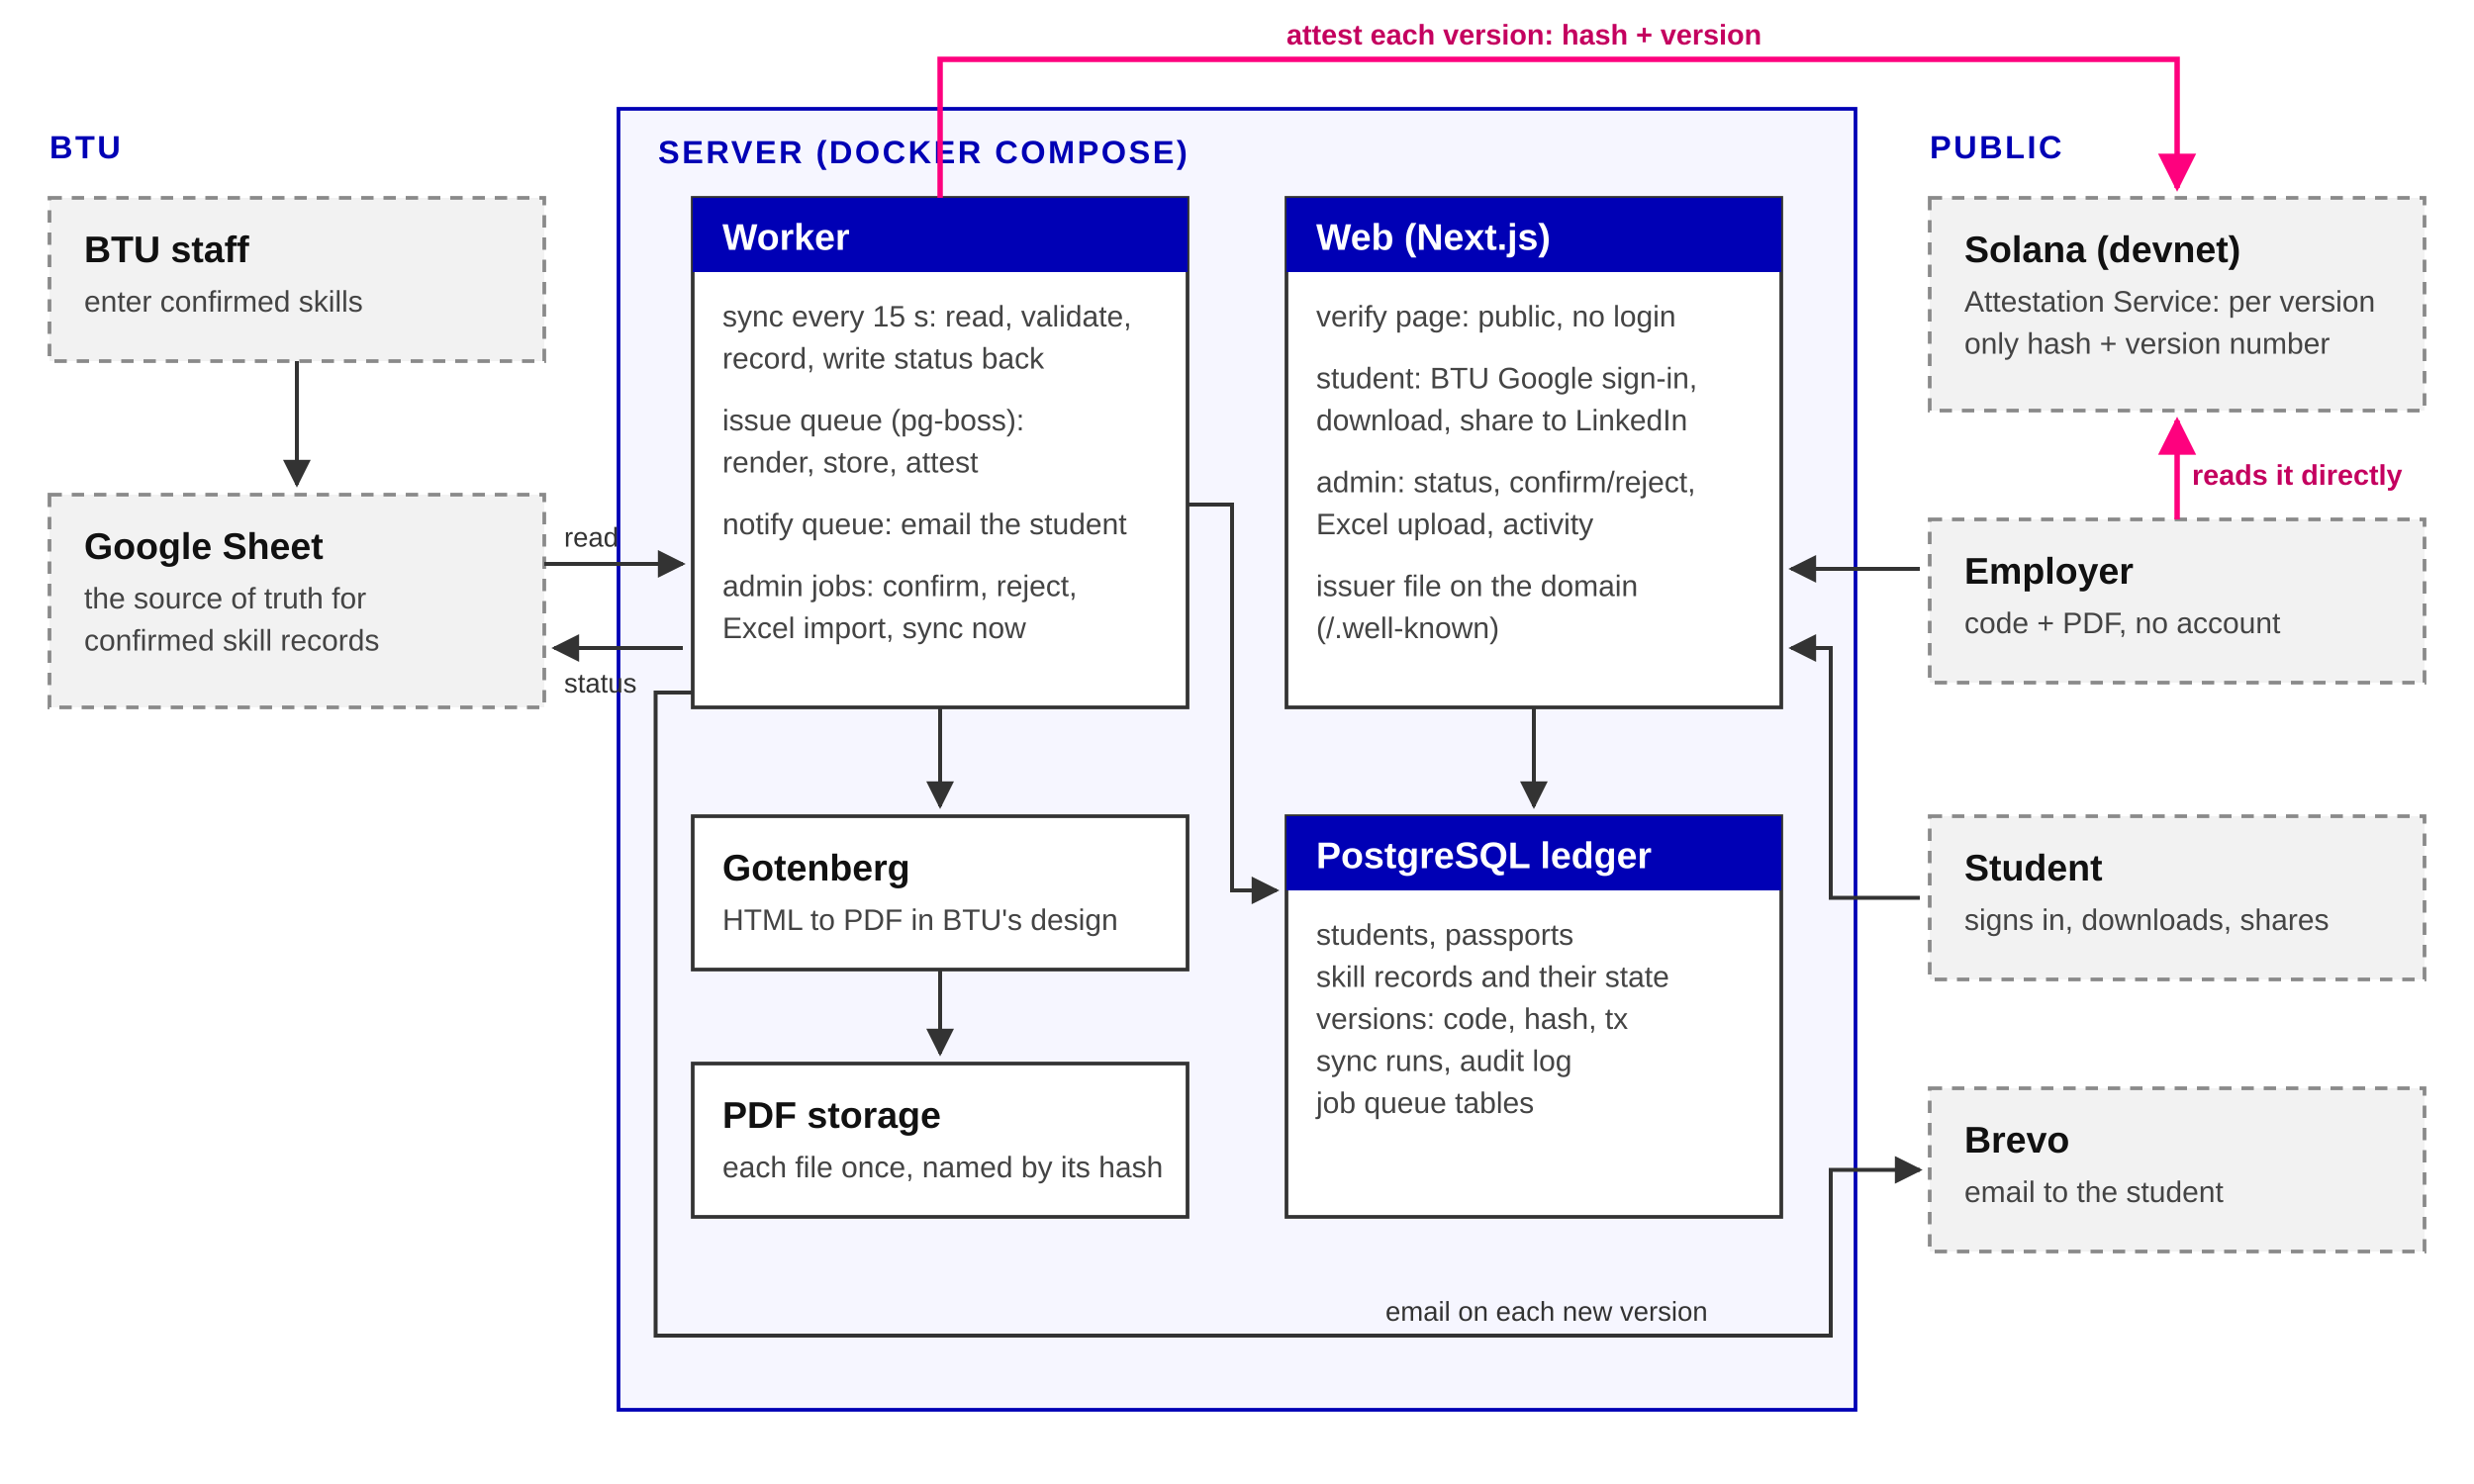
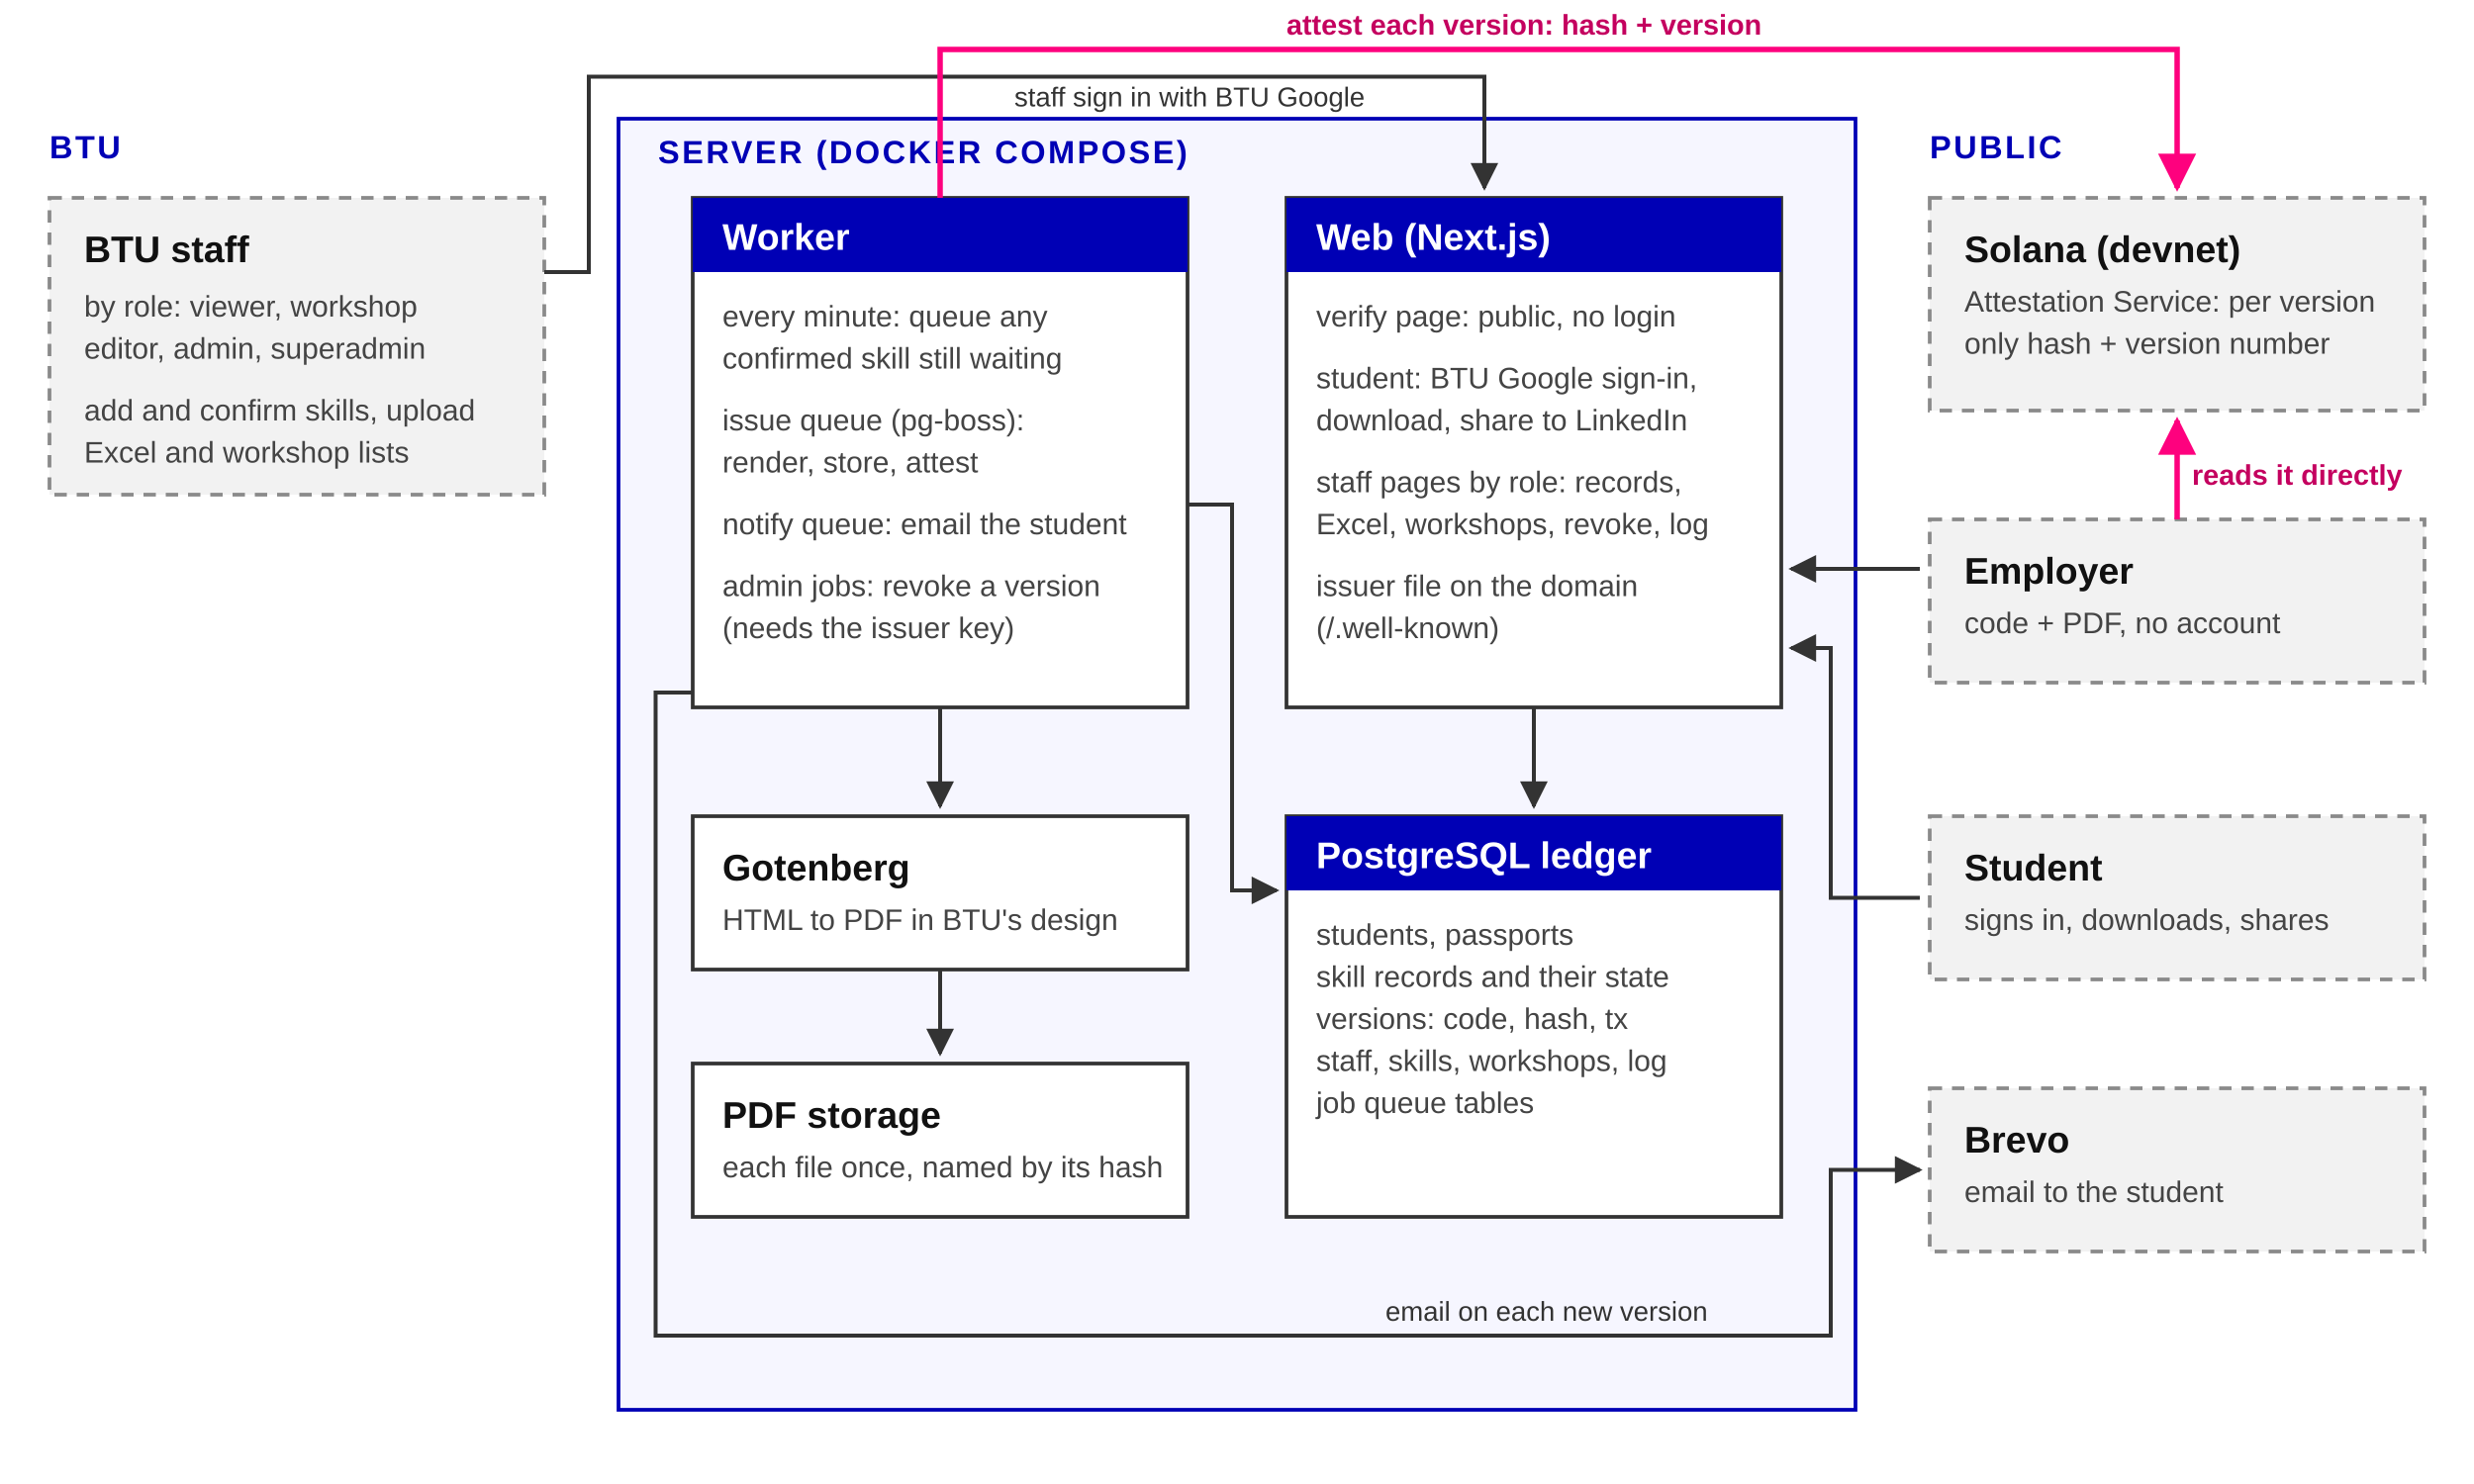
<svg xmlns="http://www.w3.org/2000/svg" viewBox="0 0 1000 600" font-family="Arial, Helvetica, sans-serif" role="img" aria-label="Architecture of the BTU AI Skills Digital Passport">
  <defs>
    <marker id="a" viewBox="0 0 10 10" refX="9" refY="5" markerWidth="7" markerHeight="7" orient="auto-start-reverse">
      <path d="M0 0 10 5 0 10z" fill="#333" />
    </marker>
    <marker id="m" viewBox="0 0 10 10" refX="9" refY="5" markerWidth="7" markerHeight="7" orient="auto-start-reverse">
      <path d="M0 0 10 5 0 10z" fill="#fe017e" />
    </marker>
    <style>
      .box { fill: #fff; stroke: #333; stroke-width: 1.5 }
      .ext { fill: #f2f2f2; stroke: #8a8a8a; stroke-width: 1.5; stroke-dasharray: 5 4 }
      .t { font-size: 15px; font-weight: bold; fill: #111 }
      .th { font-size: 15px; font-weight: bold; fill: #fff }
      .s { font-size: 12px; fill: #444 }
      .zone { font-size: 13px; font-weight: bold; letter-spacing: 1px; fill: #0000b5 }
      .l { stroke: #333; stroke-width: 1.6; fill: none; marker-end: url(#a) }
      .lm { stroke: #fe017e; stroke-width: 2.2; fill: none; marker-end: url(#m) }
      .lab { font-size: 11px; fill: #333 }
      .labm { font-size: 11.5px; fill: #c4005f; font-weight: bold }
    </style>
  </defs>
  <rect width="1000" height="600" fill="#fff" />
  <text x="20" y="64" class="zone">BTU</text>
-   <rect x="250" y="44" width="500" height="526" fill="#f6f6ff" stroke="#0000b5" stroke-width="1.5" />
+   <rect x="250" y="48" width="500" height="522" fill="#f6f6ff" stroke="#0000b5" stroke-width="1.5" />
  <text x="266" y="66" class="zone">SERVER (DOCKER COMPOSE)</text>
  <text x="780" y="64" class="zone">PUBLIC</text>
-   <rect x="20" y="80" width="200" height="66" class="ext" />
+   <rect x="20" y="80" width="200" height="120" class="ext" />
  <text x="34" y="106" class="t">BTU staff</text>
-   <text x="34" y="126" class="s">enter confirmed skills</text>
-   <rect x="20" y="200" width="200" height="86" class="ext" />
-   <text x="34" y="226" class="t">Google Sheet</text>
-   <text x="34" y="246" class="s">the source of truth for</text>
-   <text x="34" y="263" class="s">confirmed skill records</text>
+   <text x="34" y="128" class="s">by role: viewer, workshop</text>
+   <text x="34" y="145" class="s">editor, admin, superadmin</text>
+   <text x="34" y="170" class="s">add and confirm skills, upload</text>
+   <text x="34" y="187" class="s">Excel and workshop lists</text>
  <rect x="280" y="80" width="200" height="206" class="box" />
  <rect x="280" y="80" width="200" height="30" fill="#0000b5" />
  <text x="292" y="101" class="th">Worker</text>
-   <text x="292" y="132" class="s">sync every 15 s: read, validate,</text>
-   <text x="292" y="149" class="s">record, write status back</text>
+   <text x="292" y="132" class="s">every minute: queue any</text>
+   <text x="292" y="149" class="s">confirmed skill still waiting</text>
  <text x="292" y="174" class="s">issue queue (pg-boss):</text>
  <text x="292" y="191" class="s">render, store, attest</text>
  <text x="292" y="216" class="s">notify queue: email the student</text>
-   <text x="292" y="241" class="s">admin jobs: confirm, reject,</text>
-   <text x="292" y="258" class="s">Excel import, sync now</text>
+   <text x="292" y="241" class="s">admin jobs: revoke a version</text>
+   <text x="292" y="258" class="s">(needs the issuer key)</text>
  <rect x="520" y="80" width="200" height="206" class="box" />
  <rect x="520" y="80" width="200" height="30" fill="#0000b5" />
  <text x="532" y="101" class="th">Web (Next.js)</text>
  <text x="532" y="132" class="s">verify page: public, no login</text>
  <text x="532" y="157" class="s">student: BTU Google sign-in,</text>
  <text x="532" y="174" class="s">download, share to LinkedIn</text>
-   <text x="532" y="199" class="s">admin: status, confirm/reject,</text>
-   <text x="532" y="216" class="s">Excel upload, activity</text>
+   <text x="532" y="199" class="s">staff pages by role: records,</text>
+   <text x="532" y="216" class="s">Excel, workshops, revoke, log</text>
  <text x="532" y="241" class="s">issuer file on the domain</text>
  <text x="532" y="258" class="s">(/.well-known)</text>
  <rect x="280" y="330" width="200" height="62" class="box" />
  <text x="292" y="356" class="t">Gotenberg</text>
  <text x="292" y="376" class="s">HTML to PDF in BTU's design</text>
  <rect x="280" y="430" width="200" height="62" class="box" />
  <text x="292" y="456" class="t">PDF storage</text>
  <text x="292" y="476" class="s">each file once, named by its hash</text>
  <rect x="520" y="330" width="200" height="162" class="box" />
  <rect x="520" y="330" width="200" height="30" fill="#0000b5" />
  <text x="532" y="351" class="th">PostgreSQL ledger</text>
  <text x="532" y="382" class="s">students, passports</text>
  <text x="532" y="399" class="s">skill records and their state</text>
  <text x="532" y="416" class="s">versions: code, hash, tx</text>
-   <text x="532" y="433" class="s">sync runs, audit log</text>
+   <text x="532" y="433" class="s">staff, skills, workshops, log</text>
  <text x="532" y="450" class="s">job queue tables</text>
  <rect x="780" y="80" width="200" height="86" class="ext" />
  <text x="794" y="106" class="t">Solana (devnet)</text>
  <text x="794" y="126" class="s">Attestation Service: per version</text>
  <text x="794" y="143" class="s">only hash + version number</text>
  <rect x="780" y="210" width="200" height="66" class="ext" />
  <text x="794" y="236" class="t">Employer</text>
  <text x="794" y="256" class="s">code + PDF, no account</text>
  <rect x="780" y="330" width="200" height="66" class="ext" />
  <text x="794" y="356" class="t">Student</text>
  <text x="794" y="376" class="s">signs in, downloads, shares</text>
  <rect x="780" y="440" width="200" height="66" class="ext" />
  <text x="794" y="466" class="t">Brevo</text>
  <text x="794" y="486" class="s">email to the student</text>
-   <path d="M120 146 V196" class="l" />
-   <path d="M220 228 H276" class="l" />
-   <text x="228" y="221" class="lab">read</text>
-   <path d="M276 262 H224" class="l" />
-   <text x="228" y="280" class="lab">status</text>
+   <path d="M220 110 H238 V31 H600 V76" class="l" />
+   <text x="410" y="43" class="lab">staff sign in with BTU Google</text>
  <path d="M380 286 V326" class="l" />
  <path d="M380 392 V426" class="l" />
  <path d="M480 204 H498 V360 H516" class="l" />
  <path d="M620 286 V326" class="l" />
-   <path d="M380 80 V24 H880 V76" class="lm" />
-   <text x="520" y="18" class="labm">attest each version: hash + version</text>
+   <path d="M380 80 V20 H880 V76" class="lm" />
+   <text x="520" y="14" class="labm">attest each version: hash + version</text>
  <path d="M880 210 V170" class="lm" />
  <text x="886" y="196" class="labm">reads it directly</text>
  <path d="M776 230 H724" class="l" />
  <path d="M776 363 H740 V262 H724" class="l" />
  <path d="M280 280 H265 V540 H740 V473 H776" class="l" />
  <text x="560" y="534" class="lab">email on each new version</text>
</svg>
